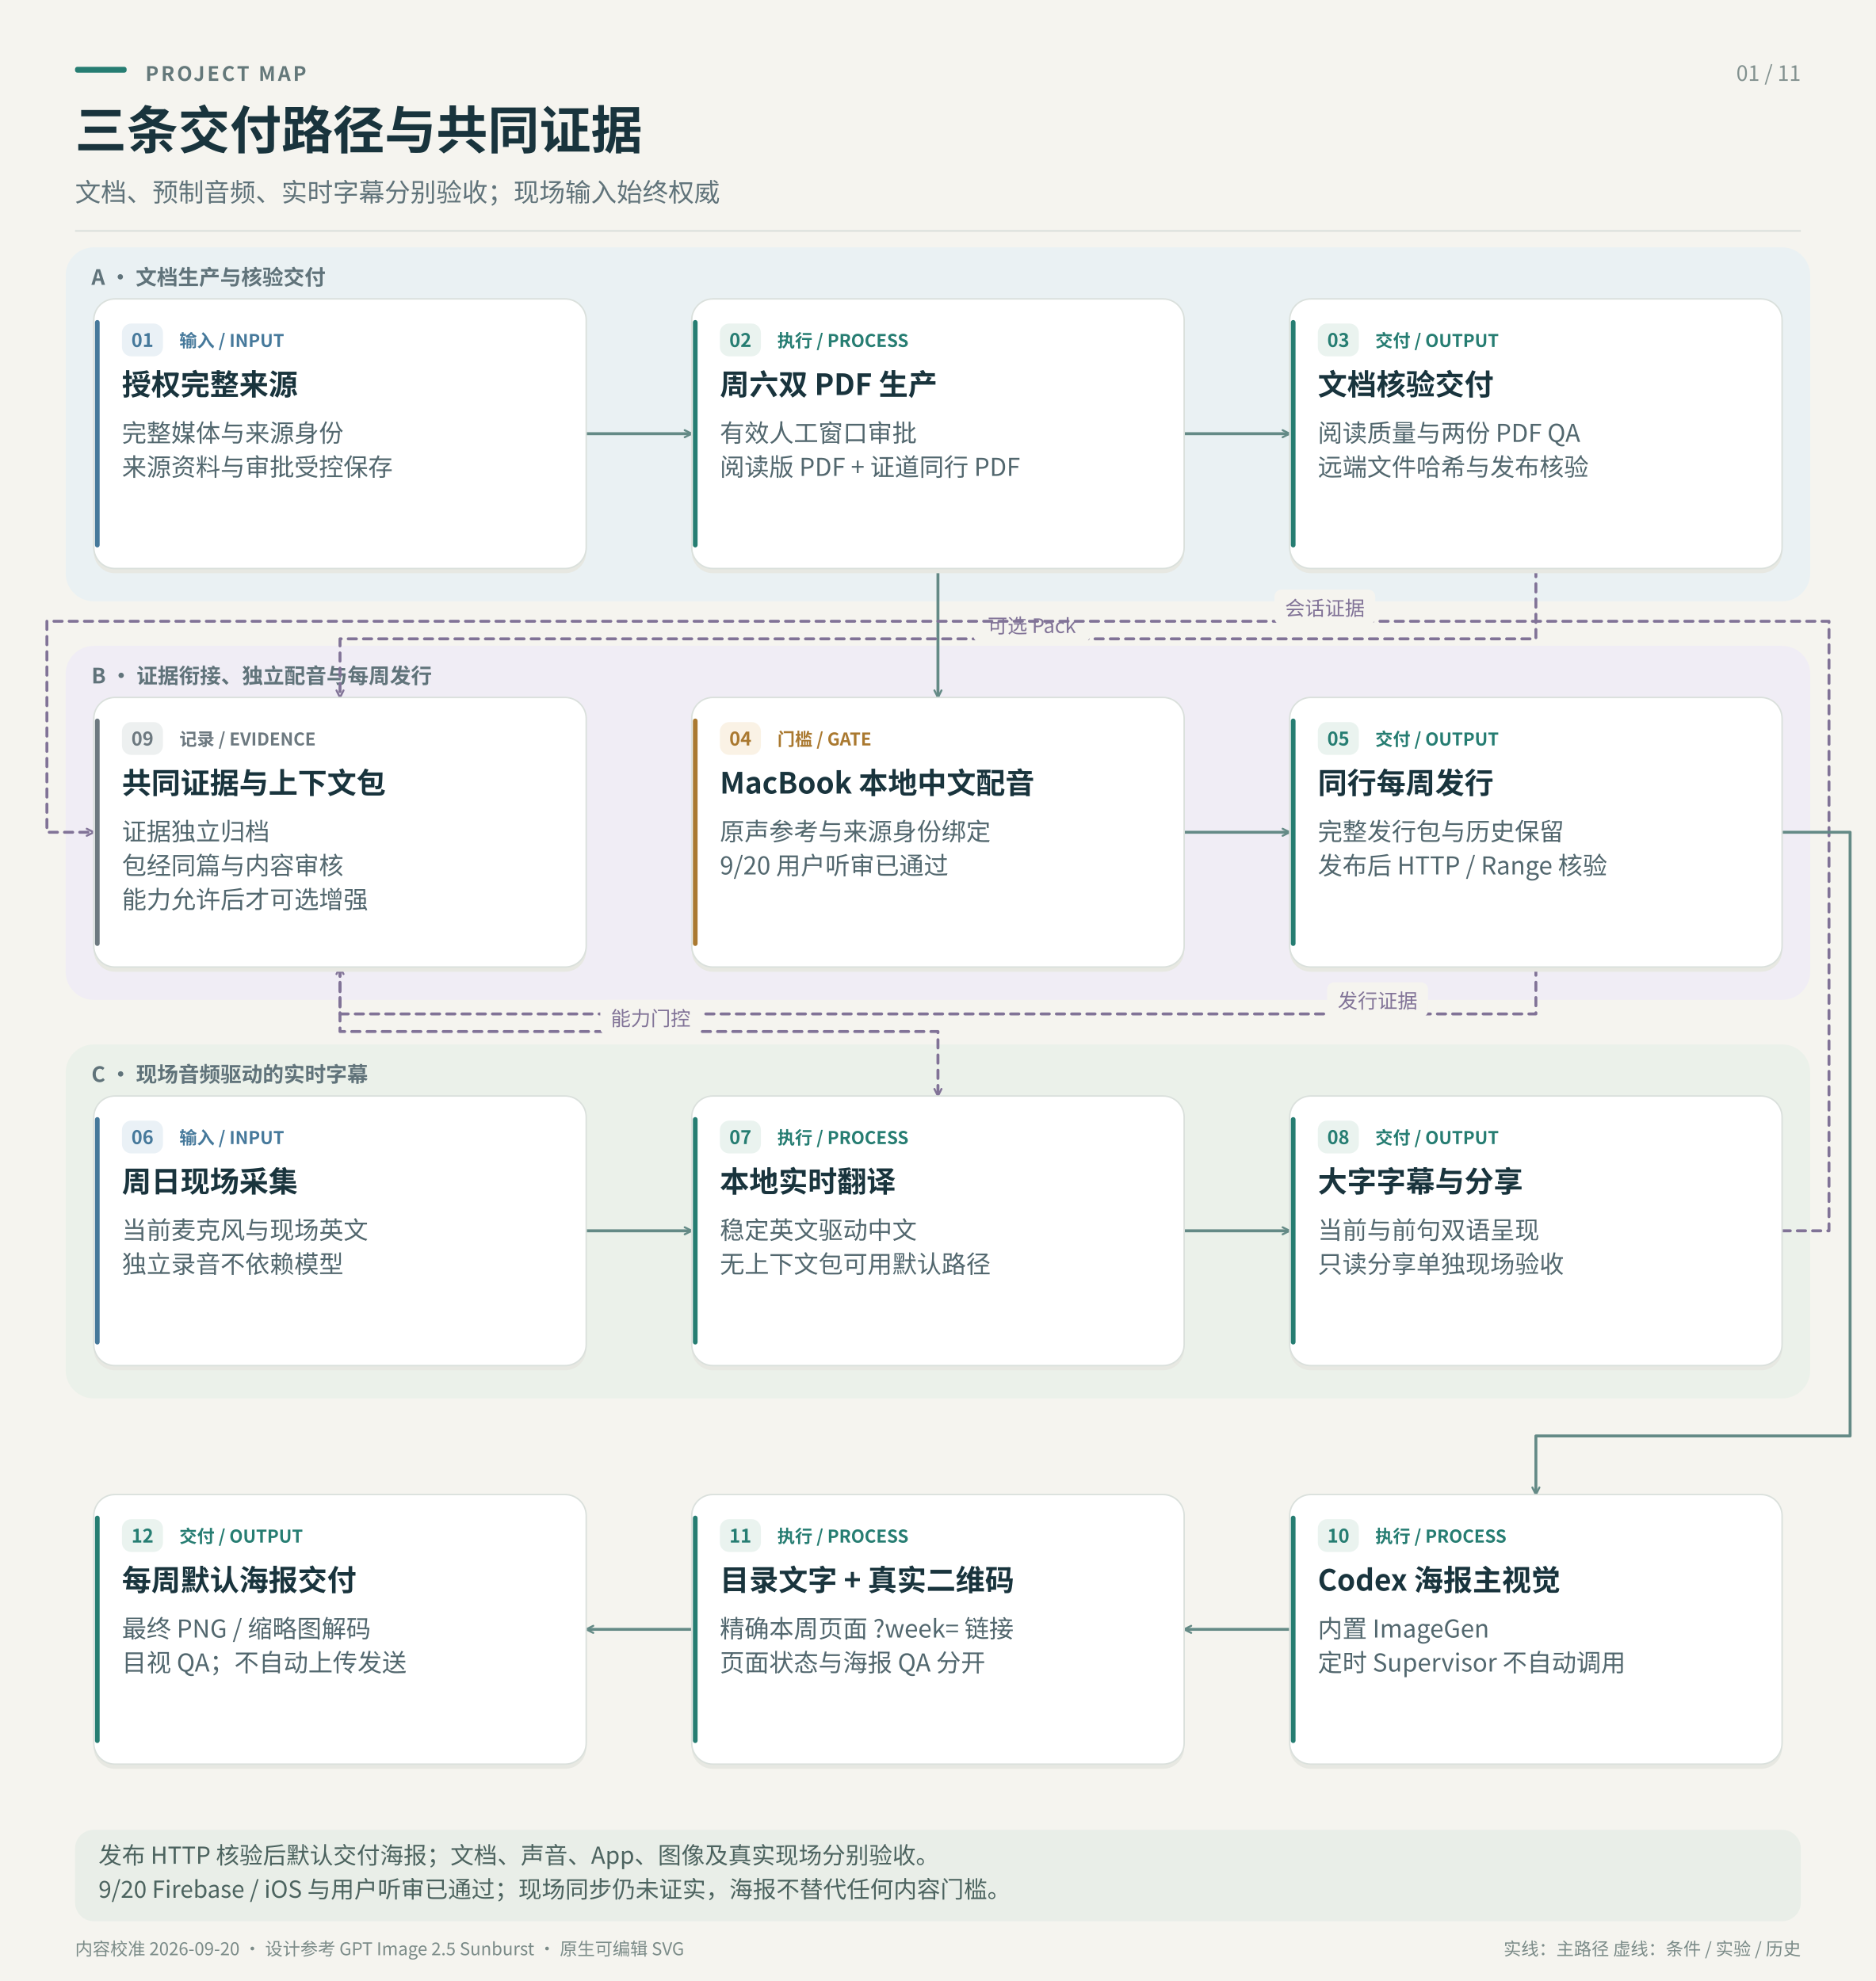
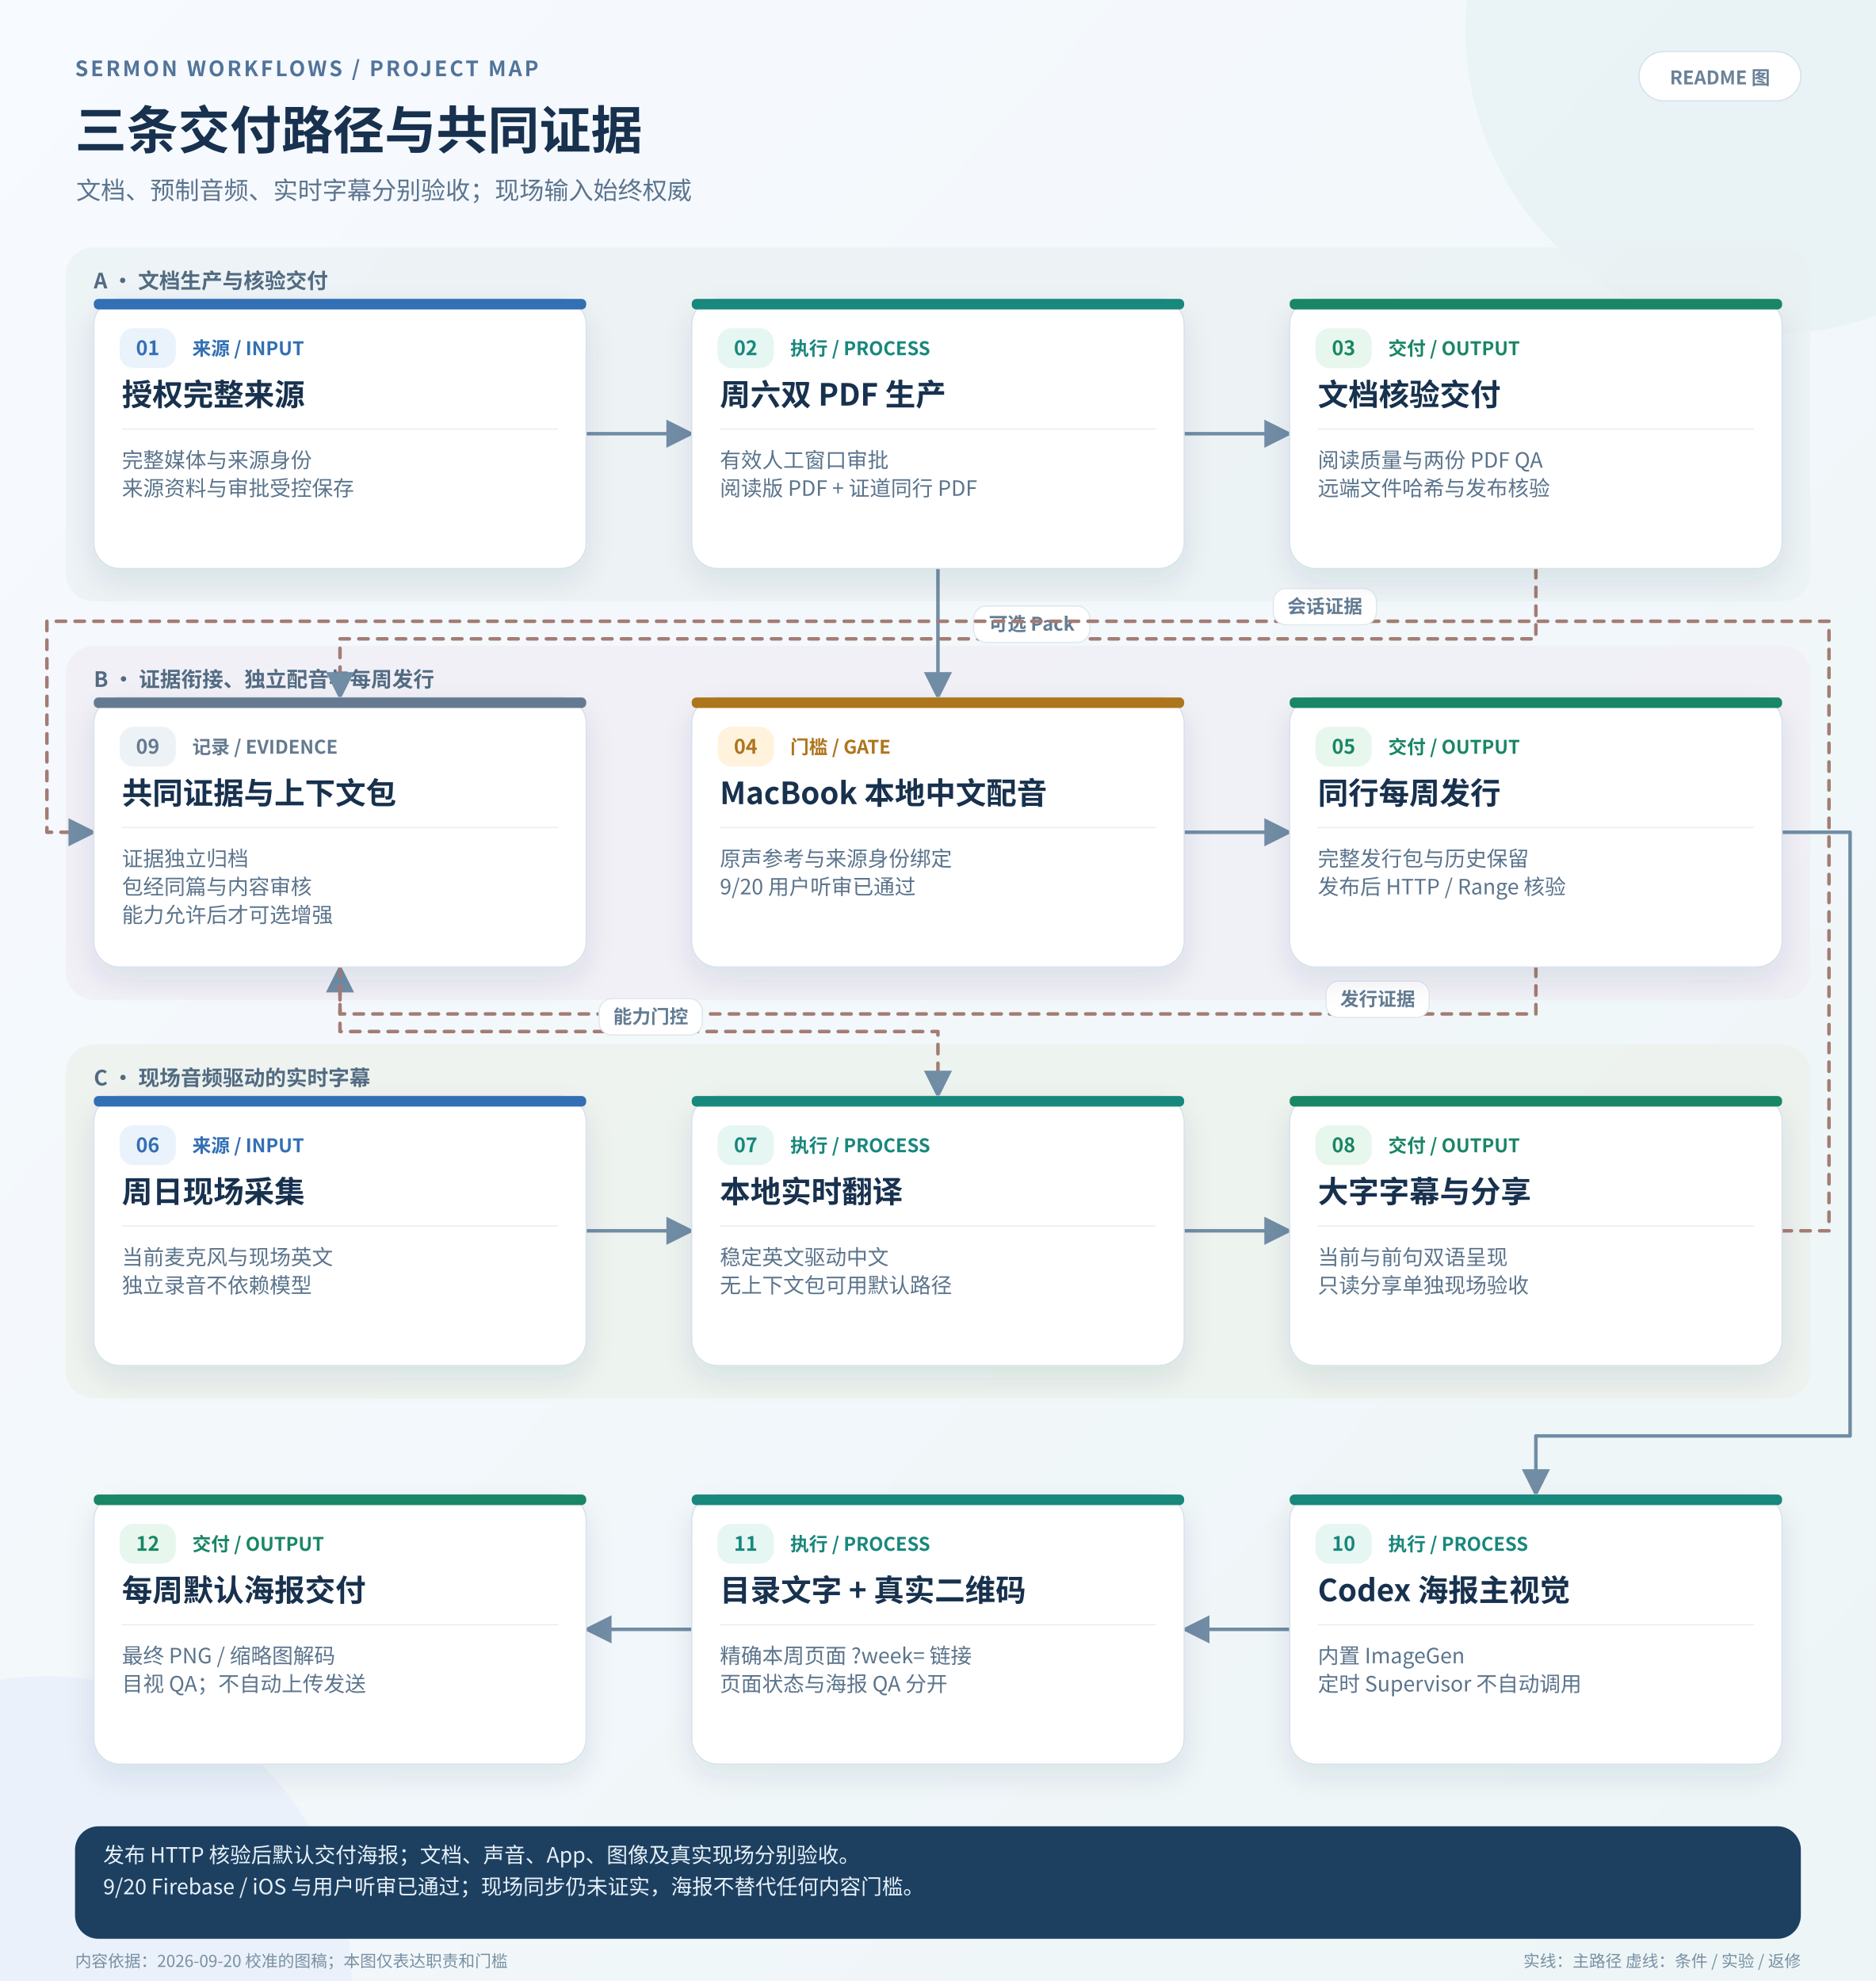
- <svg xmlns="http://www.w3.org/2000/svg" width="1600" height="1690" viewBox="0 0 1600 1690" role="img" aria-labelledby="title desc">
-   <style>text{font-family:"PingFang SC","Noto Sans CJK SC","Microsoft YaHei",Arial,sans-serif;} text{font-variant-ligatures:none}</style>
+ <svg xmlns="http://www.w3.org/2000/svg" width="1600" height="1690" viewBox="0 0 1600 1690" role="img" aria-labelledby="title description">
  <defs>
-     <marker id="arrow" markerWidth="8" markerHeight="8" refX="7" refY="4" orient="auto-start-reverse" markerUnits="userSpaceOnUse">
-       <path d="M1 1 L7 4 L1 7" fill="none" stroke="context-stroke" stroke-width="1.7" stroke-linecap="round" stroke-linejoin="round" />
+     <linearGradient id="canvas" x1="0" y1="0" x2="1" y2="1">
+       <stop offset="0" stop-color="#f7faff" />
+       <stop offset="1" stop-color="#edf5f6" />
+     </linearGradient>
+     <filter id="card-shadow" x="-15%" y="-25%" width="130%" height="155%">
+       <feDropShadow dx="0" dy="10" stdDeviation="12" flood-color="#173452" flood-opacity="0.10" />
+     </filter>
+     <marker id="arrow" viewBox="0 0 10 10" refX="9" refY="5" markerWidth="8" markerHeight="8" orient="auto">
+       <path d="M0 0 L10 5 L0 10 Z" fill="#718da5" />
    </marker>
  </defs>
-   <rect x="0" y="0" width="1600" height="1690" rx="0" fill="#F5F4EF" stroke="none" />
-   <rect x="64" y="57" width="44" height="5" rx="2" fill="#267D72" stroke="none" />
-   <text x="124" y="69" font-size="17" font-weight="600" fill="#64787A" text-anchor="start" letter-spacing="2">PROJECT MAP</text>
-   <text x="64" y="127" font-size="44" font-weight="650" fill="#19343D" text-anchor="start">三条交付路径与共同证据</text>
-   <text x="64" y="172" font-size="22" font-weight="400" fill="#60737A" text-anchor="start">文档、预制音频、实时字幕分别验收；现场输入始终权威</text>
-   <text x="1536" y="69" font-size="18" font-weight="500" fill="#82918F" text-anchor="end">01 / 11</text>
-   <path d="M64 197H1536" stroke="#D8DEDA" stroke-width="1.3" />
-   <rect x="56" y="211" width="1488" height="302" rx="24" fill="#EAF1F3" stroke="none" />
-   <text x="78" y="243" font-size="18" font-weight="600" fill="#60737A" text-anchor="start">A · 文档生产与核验交付</text>
-   <rect x="56" y="551" width="1488" height="302" rx="24" fill="#F0EDF5" stroke="none" />
-   <text x="78" y="583" font-size="18" font-weight="600" fill="#60737A" text-anchor="start">B · 证据衔接、独立配音与每周发行</text>
-   <rect x="56" y="891" width="1488" height="302" rx="24" fill="#EBF1EA" stroke="none" />
-   <text x="78" y="923" font-size="18" font-weight="600" fill="#60737A" text-anchor="start">C · 现场音频驱动的实时字幕</text>
-   <path data-edge="source:pdf" d="M500 370.0 L590 370.0" fill="none" stroke="#648A86" stroke-width="2.5" stroke-linecap="round" stroke-linejoin="round" stroke-dasharray="none" marker-end="url(#arrow)" />
-   <path data-edge="pdf:delivery" d="M1010 370.0 L1100 370.0" fill="none" stroke="#648A86" stroke-width="2.5" stroke-linecap="round" stroke-linejoin="round" stroke-dasharray="none" marker-end="url(#arrow)" />
-   <path data-edge="pdf:voice" d="M800.0 485 L800.0 595" fill="none" stroke="#648A86" stroke-width="2.5" stroke-linecap="round" stroke-linejoin="round" stroke-dasharray="none" marker-end="url(#arrow)" />
-   <path data-edge="voice:app" d="M1010 710.0 L1100 710.0" fill="none" stroke="#648A86" stroke-width="2.5" stroke-linecap="round" stroke-linejoin="round" stroke-dasharray="none" marker-end="url(#arrow)" />
-   <path data-edge="live:translate" d="M500 1050.0 L590 1050.0" fill="none" stroke="#648A86" stroke-width="2.5" stroke-linecap="round" stroke-linejoin="round" stroke-dasharray="none" marker-end="url(#arrow)" />
-   <path data-edge="translate:captions" d="M1010 1050.0 L1100 1050.0" fill="none" stroke="#648A86" stroke-width="2.5" stroke-linecap="round" stroke-linejoin="round" stroke-dasharray="none" marker-end="url(#arrow)" />
-   <path data-edge="delivery:evidence" d="M1310 485 L1310 545 L290 545 L290 595" fill="none" stroke="#817397" stroke-width="2.5" stroke-linecap="round" stroke-linejoin="round" stroke-dasharray="7 6" marker-end="url(#arrow)" />
-   <rect x="830.2" y="518" width="99.6" height="30" rx="6" fill="#F5F4EF" stroke="none" />
-   <text x="880" y="540" font-size="17" font-weight="500" fill="#817397" text-anchor="middle">可选 Pack</text>
-   <path data-edge="app:evidence" d="M1310 825 L1310 865 L290 865 L290 825" fill="none" stroke="#817397" stroke-width="2.5" stroke-linecap="round" stroke-linejoin="round" stroke-dasharray="7 6" marker-end="url(#arrow)" />
-   <rect x="1132.0" y="838" width="86.0" height="30" rx="6" fill="#F5F4EF" stroke="none" />
-   <text x="1175" y="860" font-size="17" font-weight="500" fill="#817397" text-anchor="middle">发行证据</text>
-   <path data-edge="captions:evidence" d="M1520 1050 L1560 1050 L1560 530 L40 530 L40 710 L80 710" fill="none" stroke="#817397" stroke-width="2.5" stroke-linecap="round" stroke-linejoin="round" stroke-dasharray="7 6" marker-end="url(#arrow)" />
-   <rect x="1087.0" y="503" width="86.0" height="30" rx="6" fill="#F5F4EF" stroke="none" />
-   <text x="1130" y="525" font-size="17" font-weight="500" fill="#817397" text-anchor="middle">会话证据</text>
-   <path data-edge="evidence:translate" d="M290 825 L290 880 L800 880 L800 935" fill="none" stroke="#817397" stroke-width="2.5" stroke-linecap="round" stroke-linejoin="round" stroke-dasharray="7 6" marker-end="url(#arrow)" />
-   <rect x="512.0" y="853" width="86.0" height="30" rx="6" fill="#F5F4EF" stroke="none" />
-   <text x="555" y="875" font-size="17" font-weight="500" fill="#817397" text-anchor="middle">能力门控</text>
-   <path data-edge="app:poster" d="M1520 710 L1578 710 L1578 1225 L1310 1225 L1310 1275" fill="none" stroke="#648A86" stroke-width="2.5" stroke-linecap="round" stroke-linejoin="round" stroke-dasharray="none" marker-end="url(#arrow)" />
-   <path data-edge="poster:qr" d="M1100 1390.0 L1010 1390.0" fill="none" stroke="#648A86" stroke-width="2.5" stroke-linecap="round" stroke-linejoin="round" stroke-dasharray="none" marker-end="url(#arrow)" />
-   <path data-edge="qr:posterqa" d="M590 1390.0 L500 1390.0" fill="none" stroke="#648A86" stroke-width="2.5" stroke-linecap="round" stroke-linejoin="round" stroke-dasharray="none" marker-end="url(#arrow)" />
+   <style>text{font-family:-apple-system,BlinkMacSystemFont,'PingFang SC','Noto Sans CJK SC','Microsoft YaHei',sans-serif;font-variant-ligatures:none}</style>
+   <rect x="0" y="0" width="1600" height="1690" rx="0" fill="url(#canvas)" stroke="none" />
+   <circle cx="1510" cy="25" r="260" fill="#dcebed" opacity="0.4" />
+   <circle cx="40" cy="1690" r="260" fill="#e2e9fa" opacity="0.45" />
+   <text x="64" y="65" font-size="18" font-weight="700" fill="#51749a" text-anchor="start" letter-spacing="2">SERMON WORKFLOWS  /  PROJECT MAP</text>
+   <text x="64" y="127" font-size="44" font-weight="750" fill="#17314e" text-anchor="start">三条交付路径与共同证据</text>
+   <text x="65" y="170" font-size="21" font-weight="400" fill="#5b748e" text-anchor="start">文档、预制音频、实时字幕分别验收；现场输入始终权威</text>
+   <rect x="1398" y="44" width="138" height="42" rx="21" fill="#ffffff" stroke="#d3e0eb" />
+   <text x="1467" y="72" font-size="16" font-weight="650" fill="#6a8198" text-anchor="middle">README 图</text>
+   <rect x="56" y="211" width="1488" height="302" rx="24" fill="#EAF1F3" stroke="none" opacity="0.72" />
+   <text x="80" y="246" font-size="18" font-weight="700" fill="#526b82" text-anchor="start">A · 文档生产与核验交付</text>
+   <rect x="56" y="551" width="1488" height="302" rx="24" fill="#F0EDF5" stroke="none" opacity="0.72" />
+   <text x="80" y="586" font-size="18" font-weight="700" fill="#526b82" text-anchor="start">B · 证据衔接、独立配音与每周发行</text>
+   <rect x="56" y="891" width="1488" height="302" rx="24" fill="#EBF1EA" stroke="none" opacity="0.72" />
+   <text x="80" y="926" font-size="18" font-weight="700" fill="#526b82" text-anchor="start">C · 现场音频驱动的实时字幕</text>
+   <path data-edge="source:pdf" d="M500 370.0 L590 370.0" fill="none" stroke="#718da5" stroke-width="3" stroke-linecap="round" stroke-linejoin="round" stroke-dasharray="none" marker-end="url(#arrow)" />
+   <path data-edge="pdf:delivery" d="M1010 370.0 L1100 370.0" fill="none" stroke="#718da5" stroke-width="3" stroke-linecap="round" stroke-linejoin="round" stroke-dasharray="none" marker-end="url(#arrow)" />
+   <path data-edge="pdf:voice" d="M800.0 485 L800.0 595" fill="none" stroke="#718da5" stroke-width="3" stroke-linecap="round" stroke-linejoin="round" stroke-dasharray="none" marker-end="url(#arrow)" />
+   <path data-edge="voice:app" d="M1010 710.0 L1100 710.0" fill="none" stroke="#718da5" stroke-width="3" stroke-linecap="round" stroke-linejoin="round" stroke-dasharray="none" marker-end="url(#arrow)" />
+   <path data-edge="live:translate" d="M500 1050.0 L590 1050.0" fill="none" stroke="#718da5" stroke-width="3" stroke-linecap="round" stroke-linejoin="round" stroke-dasharray="none" marker-end="url(#arrow)" />
+   <path data-edge="translate:captions" d="M1010 1050.0 L1100 1050.0" fill="none" stroke="#718da5" stroke-width="3" stroke-linecap="round" stroke-linejoin="round" stroke-dasharray="none" marker-end="url(#arrow)" />
+   <path data-edge="delivery:evidence" d="M1310 485 L1310 545 L290 545 L290 595" fill="none" stroke="#a47c74" stroke-width="3" stroke-linecap="round" stroke-linejoin="round" stroke-dasharray="8 8" marker-end="url(#arrow)" />
+   <rect x="830.4" y="517" width="99.2" height="31" rx="11" fill="#ffffff" stroke="#dfe7ed" />
+   <text x="880" y="538" font-size="16" font-weight="650" fill="#627c93" text-anchor="middle">可选 Pack</text>
+   <path data-edge="app:evidence" d="M1310 825 L1310 865 L290 865 L290 825" fill="none" stroke="#a47c74" stroke-width="3" stroke-linecap="round" stroke-linejoin="round" stroke-dasharray="8 8" marker-end="url(#arrow)" />
+   <rect x="1131.0" y="837" width="88" height="31" rx="11" fill="#ffffff" stroke="#dfe7ed" />
+   <text x="1175" y="858" font-size="16" font-weight="650" fill="#627c93" text-anchor="middle">发行证据</text>
+   <path data-edge="captions:evidence" d="M1520 1050 L1560 1050 L1560 530 L40 530 L40 710 L80 710" fill="none" stroke="#a47c74" stroke-width="3" stroke-linecap="round" stroke-linejoin="round" stroke-dasharray="8 8" marker-end="url(#arrow)" />
+   <rect x="1086.0" y="502" width="88" height="31" rx="11" fill="#ffffff" stroke="#dfe7ed" />
+   <text x="1130" y="523" font-size="16" font-weight="650" fill="#627c93" text-anchor="middle">会话证据</text>
+   <path data-edge="evidence:translate" d="M290 825 L290 880 L800 880 L800 935" fill="none" stroke="#a47c74" stroke-width="3" stroke-linecap="round" stroke-linejoin="round" stroke-dasharray="8 8" marker-end="url(#arrow)" />
+   <rect x="511.0" y="852" width="88" height="31" rx="11" fill="#ffffff" stroke="#dfe7ed" />
+   <text x="555" y="873" font-size="16" font-weight="650" fill="#627c93" text-anchor="middle">能力门控</text>
+   <path data-edge="app:poster" d="M1520 710 L1578 710 L1578 1225 L1310 1225 L1310 1275" fill="none" stroke="#718da5" stroke-width="3" stroke-linecap="round" stroke-linejoin="round" stroke-dasharray="none" marker-end="url(#arrow)" />
+   <path data-edge="poster:qr" d="M1100 1390.0 L1010 1390.0" fill="none" stroke="#718da5" stroke-width="3" stroke-linecap="round" stroke-linejoin="round" stroke-dasharray="none" marker-end="url(#arrow)" />
+   <path data-edge="qr:posterqa" d="M590 1390.0 L500 1390.0" fill="none" stroke="#718da5" stroke-width="3" stroke-linecap="round" stroke-linejoin="round" stroke-dasharray="none" marker-end="url(#arrow)" />
  <g id="node-source" data-node="source">
-     <rect x="80" y="259" width="420" height="230" rx="18" fill="#E7E8E2" stroke="none" />
-     <rect x="80" y="255" width="420" height="230" rx="18" fill="#FFFFFF" stroke="#DAE0DC" stroke-width="1.25" stroke-dasharray="none" />
-     <rect x="81" y="273" width="4" height="194" rx="2" fill="#46799B" stroke="none" />
-     <rect x="104" y="276" width="35" height="28" rx="8" fill="#EAF1F6" stroke="none" />
-     <text x="121.5" y="296" font-size="16" font-weight="700" fill="#46799B" text-anchor="middle" data-box="104,276,35,28">01</text>
-     <text x="153" y="296" font-size="15" font-weight="600" fill="#46799B" text-anchor="start" data-box="148,273,332,35">输入 / INPUT</text>
-     <text x="104" y="337" font-size="25" font-weight="650" fill="#19343D" text-anchor="start" data-box="100,310,380,162">授权完整来源</text>
-     <text x="104" y="377" font-size="21" font-weight="400" fill="#52676E" text-anchor="start" data-box="100,310,380,162">完整媒体与来源身份</text>
-     <text x="104" y="406" font-size="21" font-weight="400" fill="#52676E" text-anchor="start" data-box="100,310,380,162">来源资料与审批受控保存</text>
+     <rect x="80" y="255" width="420" height="230" rx="22" fill="#ffffff" stroke="#d4e0ea" filter="url(#card-shadow)" />
+     <rect x="80" y="255" width="420" height="9" rx="4" fill="#326fb4" stroke="none" />
+     <rect x="102" y="280" width="48" height="34" rx="12" fill="#eaf2fc" stroke="none" />
+     <text x="126" y="303" font-size="17" font-weight="750" fill="#326fb4" text-anchor="middle">01</text>
+     <text x="164" y="303" font-size="16" font-weight="700" fill="#326fb4" text-anchor="start">来源 / INPUT</text>
+     <text x="104" y="346" font-size="26" font-weight="700" fill="#17314e" text-anchor="start">授权完整来源</text>
+     <path d="M104 366H476" stroke="#e6edf3" />
+     <text x="104" y="399" font-size="18" font-weight="400" fill="#5b748c" text-anchor="start">完整媒体与来源身份</text>
+     <text x="104" y="423" font-size="18" font-weight="400" fill="#5b748c" text-anchor="start">来源资料与审批受控保存</text>
  </g>
  <g id="node-pdf" data-node="pdf">
-     <rect x="590" y="259" width="420" height="230" rx="18" fill="#E7E8E2" stroke="none" />
-     <rect x="590" y="255" width="420" height="230" rx="18" fill="#FFFFFF" stroke="#DAE0DC" stroke-width="1.25" stroke-dasharray="none" />
-     <rect x="591" y="273" width="4" height="194" rx="2" fill="#267D72" stroke="none" />
-     <rect x="614" y="276" width="35" height="28" rx="8" fill="#EAF3EF" stroke="none" />
-     <text x="631.5" y="296" font-size="16" font-weight="700" fill="#267D72" text-anchor="middle" data-box="614,276,35,28">02</text>
-     <text x="663" y="296" font-size="15" font-weight="600" fill="#267D72" text-anchor="start" data-box="658,273,332,35">执行 / PROCESS</text>
-     <text x="614" y="337" font-size="25" font-weight="650" fill="#19343D" text-anchor="start" data-box="610,310,380,162">周六双 PDF 生产</text>
-     <text x="614" y="377" font-size="21" font-weight="400" fill="#52676E" text-anchor="start" data-box="610,310,380,162">有效人工窗口审批</text>
-     <text x="614" y="406" font-size="21" font-weight="400" fill="#52676E" text-anchor="start" data-box="610,310,380,162">阅读版 PDF + 证道同行 PDF</text>
+     <rect x="590" y="255" width="420" height="230" rx="22" fill="#ffffff" stroke="#d4e0ea" filter="url(#card-shadow)" />
+     <rect x="590" y="255" width="420" height="9" rx="4" fill="#18877c" stroke="none" />
+     <rect x="612" y="280" width="48" height="34" rx="12" fill="#e6f6f2" stroke="none" />
+     <text x="636" y="303" font-size="17" font-weight="750" fill="#18877c" text-anchor="middle">02</text>
+     <text x="674" y="303" font-size="16" font-weight="700" fill="#18877c" text-anchor="start">执行 / PROCESS</text>
+     <text x="614" y="346" font-size="26" font-weight="700" fill="#17314e" text-anchor="start">周六双 PDF 生产</text>
+     <path d="M614 366H986" stroke="#e6edf3" />
+     <text x="614" y="399" font-size="18" font-weight="400" fill="#5b748c" text-anchor="start">有效人工窗口审批</text>
+     <text x="614" y="423" font-size="18" font-weight="400" fill="#5b748c" text-anchor="start">阅读版 PDF + 证道同行 PDF</text>
  </g>
  <g id="node-delivery" data-node="delivery">
-     <rect x="1100" y="259" width="420" height="230" rx="18" fill="#E7E8E2" stroke="none" />
-     <rect x="1100" y="255" width="420" height="230" rx="18" fill="#FFFFFF" stroke="#DAE0DC" stroke-width="1.25" stroke-dasharray="none" />
-     <rect x="1101" y="273" width="4" height="194" rx="2" fill="#267D72" stroke="none" />
-     <rect x="1124" y="276" width="35" height="28" rx="8" fill="#EAF3EF" stroke="none" />
-     <text x="1141.5" y="296" font-size="16" font-weight="700" fill="#267D72" text-anchor="middle" data-box="1124,276,35,28">03</text>
-     <text x="1173" y="296" font-size="15" font-weight="600" fill="#267D72" text-anchor="start" data-box="1168,273,332,35">交付 / OUTPUT</text>
-     <text x="1124" y="337" font-size="25" font-weight="650" fill="#19343D" text-anchor="start" data-box="1120,310,380,162">文档核验交付</text>
-     <text x="1124" y="377" font-size="21" font-weight="400" fill="#52676E" text-anchor="start" data-box="1120,310,380,162">阅读质量与两份 PDF QA</text>
-     <text x="1124" y="406" font-size="21" font-weight="400" fill="#52676E" text-anchor="start" data-box="1120,310,380,162">远端文件哈希与发布核验</text>
+     <rect x="1100" y="255" width="420" height="230" rx="22" fill="#ffffff" stroke="#d4e0ea" filter="url(#card-shadow)" />
+     <rect x="1100" y="255" width="420" height="9" rx="4" fill="#198665" stroke="none" />
+     <rect x="1122" y="280" width="48" height="34" rx="12" fill="#e7f7ee" stroke="none" />
+     <text x="1146" y="303" font-size="17" font-weight="750" fill="#198665" text-anchor="middle">03</text>
+     <text x="1184" y="303" font-size="16" font-weight="700" fill="#198665" text-anchor="start">交付 / OUTPUT</text>
+     <text x="1124" y="346" font-size="26" font-weight="700" fill="#17314e" text-anchor="start">文档核验交付</text>
+     <path d="M1124 366H1496" stroke="#e6edf3" />
+     <text x="1124" y="399" font-size="18" font-weight="400" fill="#5b748c" text-anchor="start">阅读质量与两份 PDF QA</text>
+     <text x="1124" y="423" font-size="18" font-weight="400" fill="#5b748c" text-anchor="start">远端文件哈希与发布核验</text>
  </g>
  <g id="node-voice" data-node="voice">
-     <rect x="590" y="599" width="420" height="230" rx="18" fill="#E7E8E2" stroke="none" />
-     <rect x="590" y="595" width="420" height="230" rx="18" fill="#FFFFFF" stroke="#DAE0DC" stroke-width="1.25" stroke-dasharray="none" />
-     <rect x="591" y="613" width="4" height="194" rx="2" fill="#AA7930" stroke="none" />
-     <rect x="614" y="616" width="35" height="28" rx="8" fill="#FAF2E5" stroke="none" />
-     <text x="631.5" y="636" font-size="16" font-weight="700" fill="#AA7930" text-anchor="middle" data-box="614,616,35,28">04</text>
-     <text x="663" y="636" font-size="15" font-weight="600" fill="#AA7930" text-anchor="start" data-box="658,613,332,35">门槛 / GATE</text>
-     <text x="614" y="677" font-size="25" font-weight="650" fill="#19343D" text-anchor="start" data-box="610,650,380,162">MacBook 本地中文配音</text>
-     <text x="614" y="717" font-size="21" font-weight="400" fill="#52676E" text-anchor="start" data-box="610,650,380,162">原声参考与来源身份绑定</text>
-     <text x="614" y="746" font-size="21" font-weight="400" fill="#52676E" text-anchor="start" data-box="610,650,380,162">9/20 用户听审已通过</text>
+     <rect x="590" y="595" width="420" height="230" rx="22" fill="#ffffff" stroke="#d4e0ea" filter="url(#card-shadow)" />
+     <rect x="590" y="595" width="420" height="9" rx="4" fill="#ad751c" stroke="none" />
+     <rect x="612" y="620" width="48" height="34" rx="12" fill="#fff3de" stroke="none" />
+     <text x="636" y="643" font-size="17" font-weight="750" fill="#ad751c" text-anchor="middle">04</text>
+     <text x="674" y="643" font-size="16" font-weight="700" fill="#ad751c" text-anchor="start">门槛 / GATE</text>
+     <text x="614" y="686" font-size="26" font-weight="700" fill="#17314e" text-anchor="start">MacBook 本地中文配音</text>
+     <path d="M614 706H986" stroke="#e6edf3" />
+     <text x="614" y="739" font-size="18" font-weight="400" fill="#5b748c" text-anchor="start">原声参考与来源身份绑定</text>
+     <text x="614" y="763" font-size="18" font-weight="400" fill="#5b748c" text-anchor="start">9/20 用户听审已通过</text>
  </g>
  <g id="node-app" data-node="app">
-     <rect x="1100" y="599" width="420" height="230" rx="18" fill="#E7E8E2" stroke="none" />
-     <rect x="1100" y="595" width="420" height="230" rx="18" fill="#FFFFFF" stroke="#DAE0DC" stroke-width="1.25" stroke-dasharray="none" />
-     <rect x="1101" y="613" width="4" height="194" rx="2" fill="#267D72" stroke="none" />
-     <rect x="1124" y="616" width="35" height="28" rx="8" fill="#EAF3EF" stroke="none" />
-     <text x="1141.5" y="636" font-size="16" font-weight="700" fill="#267D72" text-anchor="middle" data-box="1124,616,35,28">05</text>
-     <text x="1173" y="636" font-size="15" font-weight="600" fill="#267D72" text-anchor="start" data-box="1168,613,332,35">交付 / OUTPUT</text>
-     <text x="1124" y="677" font-size="25" font-weight="650" fill="#19343D" text-anchor="start" data-box="1120,650,380,162">同行每周发行</text>
-     <text x="1124" y="717" font-size="21" font-weight="400" fill="#52676E" text-anchor="start" data-box="1120,650,380,162">完整发行包与历史保留</text>
-     <text x="1124" y="746" font-size="21" font-weight="400" fill="#52676E" text-anchor="start" data-box="1120,650,380,162">发布后 HTTP / Range 核验</text>
+     <rect x="1100" y="595" width="420" height="230" rx="22" fill="#ffffff" stroke="#d4e0ea" filter="url(#card-shadow)" />
+     <rect x="1100" y="595" width="420" height="9" rx="4" fill="#198665" stroke="none" />
+     <rect x="1122" y="620" width="48" height="34" rx="12" fill="#e7f7ee" stroke="none" />
+     <text x="1146" y="643" font-size="17" font-weight="750" fill="#198665" text-anchor="middle">05</text>
+     <text x="1184" y="643" font-size="16" font-weight="700" fill="#198665" text-anchor="start">交付 / OUTPUT</text>
+     <text x="1124" y="686" font-size="26" font-weight="700" fill="#17314e" text-anchor="start">同行每周发行</text>
+     <path d="M1124 706H1496" stroke="#e6edf3" />
+     <text x="1124" y="739" font-size="18" font-weight="400" fill="#5b748c" text-anchor="start">完整发行包与历史保留</text>
+     <text x="1124" y="763" font-size="18" font-weight="400" fill="#5b748c" text-anchor="start">发布后 HTTP / Range 核验</text>
  </g>
  <g id="node-live" data-node="live">
-     <rect x="80" y="939" width="420" height="230" rx="18" fill="#E7E8E2" stroke="none" />
-     <rect x="80" y="935" width="420" height="230" rx="18" fill="#FFFFFF" stroke="#DAE0DC" stroke-width="1.25" stroke-dasharray="none" />
-     <rect x="81" y="953" width="4" height="194" rx="2" fill="#46799B" stroke="none" />
-     <rect x="104" y="956" width="35" height="28" rx="8" fill="#EAF1F6" stroke="none" />
-     <text x="121.5" y="976" font-size="16" font-weight="700" fill="#46799B" text-anchor="middle" data-box="104,956,35,28">06</text>
-     <text x="153" y="976" font-size="15" font-weight="600" fill="#46799B" text-anchor="start" data-box="148,953,332,35">输入 / INPUT</text>
-     <text x="104" y="1017" font-size="25" font-weight="650" fill="#19343D" text-anchor="start" data-box="100,990,380,162">周日现场采集</text>
-     <text x="104" y="1057" font-size="21" font-weight="400" fill="#52676E" text-anchor="start" data-box="100,990,380,162">当前麦克风与现场英文</text>
-     <text x="104" y="1086" font-size="21" font-weight="400" fill="#52676E" text-anchor="start" data-box="100,990,380,162">独立录音不依赖模型</text>
+     <rect x="80" y="935" width="420" height="230" rx="22" fill="#ffffff" stroke="#d4e0ea" filter="url(#card-shadow)" />
+     <rect x="80" y="935" width="420" height="9" rx="4" fill="#326fb4" stroke="none" />
+     <rect x="102" y="960" width="48" height="34" rx="12" fill="#eaf2fc" stroke="none" />
+     <text x="126" y="983" font-size="17" font-weight="750" fill="#326fb4" text-anchor="middle">06</text>
+     <text x="164" y="983" font-size="16" font-weight="700" fill="#326fb4" text-anchor="start">来源 / INPUT</text>
+     <text x="104" y="1026" font-size="26" font-weight="700" fill="#17314e" text-anchor="start">周日现场采集</text>
+     <path d="M104 1046H476" stroke="#e6edf3" />
+     <text x="104" y="1079" font-size="18" font-weight="400" fill="#5b748c" text-anchor="start">当前麦克风与现场英文</text>
+     <text x="104" y="1103" font-size="18" font-weight="400" fill="#5b748c" text-anchor="start">独立录音不依赖模型</text>
  </g>
  <g id="node-translate" data-node="translate">
-     <rect x="590" y="939" width="420" height="230" rx="18" fill="#E7E8E2" stroke="none" />
-     <rect x="590" y="935" width="420" height="230" rx="18" fill="#FFFFFF" stroke="#DAE0DC" stroke-width="1.25" stroke-dasharray="none" />
-     <rect x="591" y="953" width="4" height="194" rx="2" fill="#267D72" stroke="none" />
-     <rect x="614" y="956" width="35" height="28" rx="8" fill="#EAF3EF" stroke="none" />
-     <text x="631.5" y="976" font-size="16" font-weight="700" fill="#267D72" text-anchor="middle" data-box="614,956,35,28">07</text>
-     <text x="663" y="976" font-size="15" font-weight="600" fill="#267D72" text-anchor="start" data-box="658,953,332,35">执行 / PROCESS</text>
-     <text x="614" y="1017" font-size="25" font-weight="650" fill="#19343D" text-anchor="start" data-box="610,990,380,162">本地实时翻译</text>
-     <text x="614" y="1057" font-size="21" font-weight="400" fill="#52676E" text-anchor="start" data-box="610,990,380,162">稳定英文驱动中文</text>
-     <text x="614" y="1086" font-size="21" font-weight="400" fill="#52676E" text-anchor="start" data-box="610,990,380,162">无上下文包可用默认路径</text>
+     <rect x="590" y="935" width="420" height="230" rx="22" fill="#ffffff" stroke="#d4e0ea" filter="url(#card-shadow)" />
+     <rect x="590" y="935" width="420" height="9" rx="4" fill="#18877c" stroke="none" />
+     <rect x="612" y="960" width="48" height="34" rx="12" fill="#e6f6f2" stroke="none" />
+     <text x="636" y="983" font-size="17" font-weight="750" fill="#18877c" text-anchor="middle">07</text>
+     <text x="674" y="983" font-size="16" font-weight="700" fill="#18877c" text-anchor="start">执行 / PROCESS</text>
+     <text x="614" y="1026" font-size="26" font-weight="700" fill="#17314e" text-anchor="start">本地实时翻译</text>
+     <path d="M614 1046H986" stroke="#e6edf3" />
+     <text x="614" y="1079" font-size="18" font-weight="400" fill="#5b748c" text-anchor="start">稳定英文驱动中文</text>
+     <text x="614" y="1103" font-size="18" font-weight="400" fill="#5b748c" text-anchor="start">无上下文包可用默认路径</text>
  </g>
  <g id="node-captions" data-node="captions">
-     <rect x="1100" y="939" width="420" height="230" rx="18" fill="#E7E8E2" stroke="none" />
-     <rect x="1100" y="935" width="420" height="230" rx="18" fill="#FFFFFF" stroke="#DAE0DC" stroke-width="1.25" stroke-dasharray="none" />
-     <rect x="1101" y="953" width="4" height="194" rx="2" fill="#267D72" stroke="none" />
-     <rect x="1124" y="956" width="35" height="28" rx="8" fill="#EAF3EF" stroke="none" />
-     <text x="1141.5" y="976" font-size="16" font-weight="700" fill="#267D72" text-anchor="middle" data-box="1124,956,35,28">08</text>
-     <text x="1173" y="976" font-size="15" font-weight="600" fill="#267D72" text-anchor="start" data-box="1168,953,332,35">交付 / OUTPUT</text>
-     <text x="1124" y="1017" font-size="25" font-weight="650" fill="#19343D" text-anchor="start" data-box="1120,990,380,162">大字字幕与分享</text>
-     <text x="1124" y="1057" font-size="21" font-weight="400" fill="#52676E" text-anchor="start" data-box="1120,990,380,162">当前与前句双语呈现</text>
-     <text x="1124" y="1086" font-size="21" font-weight="400" fill="#52676E" text-anchor="start" data-box="1120,990,380,162">只读分享单独现场验收</text>
+     <rect x="1100" y="935" width="420" height="230" rx="22" fill="#ffffff" stroke="#d4e0ea" filter="url(#card-shadow)" />
+     <rect x="1100" y="935" width="420" height="9" rx="4" fill="#198665" stroke="none" />
+     <rect x="1122" y="960" width="48" height="34" rx="12" fill="#e7f7ee" stroke="none" />
+     <text x="1146" y="983" font-size="17" font-weight="750" fill="#198665" text-anchor="middle">08</text>
+     <text x="1184" y="983" font-size="16" font-weight="700" fill="#198665" text-anchor="start">交付 / OUTPUT</text>
+     <text x="1124" y="1026" font-size="26" font-weight="700" fill="#17314e" text-anchor="start">大字字幕与分享</text>
+     <path d="M1124 1046H1496" stroke="#e6edf3" />
+     <text x="1124" y="1079" font-size="18" font-weight="400" fill="#5b748c" text-anchor="start">当前与前句双语呈现</text>
+     <text x="1124" y="1103" font-size="18" font-weight="400" fill="#5b748c" text-anchor="start">只读分享单独现场验收</text>
  </g>
  <g id="node-evidence" data-node="evidence">
-     <rect x="80" y="599" width="420" height="230" rx="18" fill="#E7E8E2" stroke="none" />
-     <rect x="80" y="595" width="420" height="230" rx="18" fill="#FFFFFF" stroke="#DAE0DC" stroke-width="1.25" stroke-dasharray="none" />
-     <rect x="81" y="613" width="4" height="194" rx="2" fill="#6D7980" stroke="none" />
-     <rect x="104" y="616" width="35" height="28" rx="8" fill="#EDF0F0" stroke="none" />
-     <text x="121.5" y="636" font-size="16" font-weight="700" fill="#6D7980" text-anchor="middle" data-box="104,616,35,28">09</text>
-     <text x="153" y="636" font-size="15" font-weight="600" fill="#6D7980" text-anchor="start" data-box="148,613,332,35">记录 / EVIDENCE</text>
-     <text x="104" y="677" font-size="25" font-weight="650" fill="#19343D" text-anchor="start" data-box="100,650,380,162">共同证据与上下文包</text>
-     <text x="104" y="717" font-size="21" font-weight="400" fill="#52676E" text-anchor="start" data-box="100,650,380,162">证据独立归档</text>
-     <text x="104" y="746" font-size="21" font-weight="400" fill="#52676E" text-anchor="start" data-box="100,650,380,162">包经同篇与内容审核</text>
-     <text x="104" y="775" font-size="21" font-weight="400" fill="#52676E" text-anchor="start" data-box="100,650,380,162">能力允许后才可选增强</text>
+     <rect x="80" y="595" width="420" height="230" rx="22" fill="#ffffff" stroke="#d4e0ea" filter="url(#card-shadow)" />
+     <rect x="80" y="595" width="420" height="9" rx="4" fill="#657a90" stroke="none" />
+     <rect x="102" y="620" width="48" height="34" rx="12" fill="#edf2f7" stroke="none" />
+     <text x="126" y="643" font-size="17" font-weight="750" fill="#657a90" text-anchor="middle">09</text>
+     <text x="164" y="643" font-size="16" font-weight="700" fill="#657a90" text-anchor="start">记录 / EVIDENCE</text>
+     <text x="104" y="686" font-size="26" font-weight="700" fill="#17314e" text-anchor="start">共同证据与上下文包</text>
+     <path d="M104 706H476" stroke="#e6edf3" />
+     <text x="104" y="739" font-size="18" font-weight="400" fill="#5b748c" text-anchor="start">证据独立归档</text>
+     <text x="104" y="763" font-size="18" font-weight="400" fill="#5b748c" text-anchor="start">包经同篇与内容审核</text>
+     <text x="104" y="787" font-size="18" font-weight="400" fill="#5b748c" text-anchor="start">能力允许后才可选增强</text>
  </g>
  <g id="node-poster" data-node="poster">
-     <rect x="1100" y="1279" width="420" height="230" rx="18" fill="#E7E8E2" stroke="none" />
-     <rect x="1100" y="1275" width="420" height="230" rx="18" fill="#FFFFFF" stroke="#DAE0DC" stroke-width="1.25" stroke-dasharray="none" />
-     <rect x="1101" y="1293" width="4" height="194" rx="2" fill="#267D72" stroke="none" />
-     <rect x="1124" y="1296" width="35" height="28" rx="8" fill="#EAF3EF" stroke="none" />
-     <text x="1141.5" y="1316" font-size="16" font-weight="700" fill="#267D72" text-anchor="middle" data-box="1124,1296,35,28">10</text>
-     <text x="1173" y="1316" font-size="15" font-weight="600" fill="#267D72" text-anchor="start" data-box="1168,1293,332,35">执行 / PROCESS</text>
-     <text x="1124" y="1357" font-size="25" font-weight="650" fill="#19343D" text-anchor="start" data-box="1120,1330,380,162">Codex 海报主视觉</text>
-     <text x="1124" y="1397" font-size="21" font-weight="400" fill="#52676E" text-anchor="start" data-box="1120,1330,380,162">内置 ImageGen</text>
-     <text x="1124" y="1426" font-size="21" font-weight="400" fill="#52676E" text-anchor="start" data-box="1120,1330,380,162">定时 Supervisor 不自动调用</text>
+     <rect x="1100" y="1275" width="420" height="230" rx="22" fill="#ffffff" stroke="#d4e0ea" filter="url(#card-shadow)" />
+     <rect x="1100" y="1275" width="420" height="9" rx="4" fill="#18877c" stroke="none" />
+     <rect x="1122" y="1300" width="48" height="34" rx="12" fill="#e6f6f2" stroke="none" />
+     <text x="1146" y="1323" font-size="17" font-weight="750" fill="#18877c" text-anchor="middle">10</text>
+     <text x="1184" y="1323" font-size="16" font-weight="700" fill="#18877c" text-anchor="start">执行 / PROCESS</text>
+     <text x="1124" y="1366" font-size="26" font-weight="700" fill="#17314e" text-anchor="start">Codex 海报主视觉</text>
+     <path d="M1124 1386H1496" stroke="#e6edf3" />
+     <text x="1124" y="1419" font-size="18" font-weight="400" fill="#5b748c" text-anchor="start">内置 ImageGen</text>
+     <text x="1124" y="1443" font-size="18" font-weight="400" fill="#5b748c" text-anchor="start">定时 Supervisor 不自动调用</text>
  </g>
  <g id="node-qr" data-node="qr">
-     <rect x="590" y="1279" width="420" height="230" rx="18" fill="#E7E8E2" stroke="none" />
-     <rect x="590" y="1275" width="420" height="230" rx="18" fill="#FFFFFF" stroke="#DAE0DC" stroke-width="1.25" stroke-dasharray="none" />
-     <rect x="591" y="1293" width="4" height="194" rx="2" fill="#267D72" stroke="none" />
-     <rect x="614" y="1296" width="35" height="28" rx="8" fill="#EAF3EF" stroke="none" />
-     <text x="631.5" y="1316" font-size="16" font-weight="700" fill="#267D72" text-anchor="middle" data-box="614,1296,35,28">11</text>
-     <text x="663" y="1316" font-size="15" font-weight="600" fill="#267D72" text-anchor="start" data-box="658,1293,332,35">执行 / PROCESS</text>
-     <text x="614" y="1357" font-size="25" font-weight="650" fill="#19343D" text-anchor="start" data-box="610,1330,380,162">目录文字 + 真实二维码</text>
-     <text x="614" y="1397" font-size="21" font-weight="400" fill="#52676E" text-anchor="start" data-box="610,1330,380,162">精确本周页面 ?week= 链接</text>
-     <text x="614" y="1426" font-size="21" font-weight="400" fill="#52676E" text-anchor="start" data-box="610,1330,380,162">页面状态与海报 QA 分开</text>
+     <rect x="590" y="1275" width="420" height="230" rx="22" fill="#ffffff" stroke="#d4e0ea" filter="url(#card-shadow)" />
+     <rect x="590" y="1275" width="420" height="9" rx="4" fill="#18877c" stroke="none" />
+     <rect x="612" y="1300" width="48" height="34" rx="12" fill="#e6f6f2" stroke="none" />
+     <text x="636" y="1323" font-size="17" font-weight="750" fill="#18877c" text-anchor="middle">11</text>
+     <text x="674" y="1323" font-size="16" font-weight="700" fill="#18877c" text-anchor="start">执行 / PROCESS</text>
+     <text x="614" y="1366" font-size="26" font-weight="700" fill="#17314e" text-anchor="start">目录文字 + 真实二维码</text>
+     <path d="M614 1386H986" stroke="#e6edf3" />
+     <text x="614" y="1419" font-size="18" font-weight="400" fill="#5b748c" text-anchor="start">精确本周页面 ?week= 链接</text>
+     <text x="614" y="1443" font-size="18" font-weight="400" fill="#5b748c" text-anchor="start">页面状态与海报 QA 分开</text>
  </g>
  <g id="node-posterqa" data-node="posterqa">
-     <rect x="80" y="1279" width="420" height="230" rx="18" fill="#E7E8E2" stroke="none" />
-     <rect x="80" y="1275" width="420" height="230" rx="18" fill="#FFFFFF" stroke="#DAE0DC" stroke-width="1.25" stroke-dasharray="none" />
-     <rect x="81" y="1293" width="4" height="194" rx="2" fill="#267D72" stroke="none" />
-     <rect x="104" y="1296" width="35" height="28" rx="8" fill="#EAF3EF" stroke="none" />
-     <text x="121.5" y="1316" font-size="16" font-weight="700" fill="#267D72" text-anchor="middle" data-box="104,1296,35,28">12</text>
-     <text x="153" y="1316" font-size="15" font-weight="600" fill="#267D72" text-anchor="start" data-box="148,1293,332,35">交付 / OUTPUT</text>
-     <text x="104" y="1357" font-size="25" font-weight="650" fill="#19343D" text-anchor="start" data-box="100,1330,380,162">每周默认海报交付</text>
-     <text x="104" y="1397" font-size="21" font-weight="400" fill="#52676E" text-anchor="start" data-box="100,1330,380,162">最终 PNG / 缩略图解码</text>
-     <text x="104" y="1426" font-size="21" font-weight="400" fill="#52676E" text-anchor="start" data-box="100,1330,380,162">目视 QA；不自动上传发送</text>
+     <rect x="80" y="1275" width="420" height="230" rx="22" fill="#ffffff" stroke="#d4e0ea" filter="url(#card-shadow)" />
+     <rect x="80" y="1275" width="420" height="9" rx="4" fill="#198665" stroke="none" />
+     <rect x="102" y="1300" width="48" height="34" rx="12" fill="#e7f7ee" stroke="none" />
+     <text x="126" y="1323" font-size="17" font-weight="750" fill="#198665" text-anchor="middle">12</text>
+     <text x="164" y="1323" font-size="16" font-weight="700" fill="#198665" text-anchor="start">交付 / OUTPUT</text>
+     <text x="104" y="1366" font-size="26" font-weight="700" fill="#17314e" text-anchor="start">每周默认海报交付</text>
+     <path d="M104 1386H476" stroke="#e6edf3" />
+     <text x="104" y="1419" font-size="18" font-weight="400" fill="#5b748c" text-anchor="start">最终 PNG / 缩略图解码</text>
+     <text x="104" y="1443" font-size="18" font-weight="400" fill="#5b748c" text-anchor="start">目视 QA；不自动上传发送</text>
  </g>
-   <rect x="64" y="1561" width="1472" height="78" rx="16" fill="#E9EEE8" stroke="none" />
-   <text x="84" y="1590" font-size="20" font-weight="400" fill="#4C635F" text-anchor="start">发布 HTTP 核验后默认交付海报；文档、声音、App、图像及真实现场分别验收。</text>
-   <text x="84" y="1619" font-size="20" font-weight="400" fill="#4C635F" text-anchor="start">9/20 Firebase / iOS 与用户听审已通过；现场同步仍未证实，海报不替代任何内容门槛。</text>
-   <text x="64" y="1668" font-size="15" font-weight="400" fill="#7B8B88" text-anchor="start">内容校准 2026-09-20 · 设计参考 GPT Image 2.5 Sunburst · 原生可编辑 SVG</text>
-   <text x="1536" y="1668" font-size="15" font-weight="400" fill="#7B8B88" text-anchor="end">实线：主路径   虚线：条件 / 实验 / 历史</text>
+   <rect x="64" y="1558" width="1472" height="96" rx="20" fill="#1d4061" stroke="none" />
+   <text x="88" y="1589" font-size="18" font-weight="500" fill="#e7f1f8" text-anchor="start">发布 HTTP 核验后默认交付海报；文档、声音、App、图像及真实现场分别验收。</text>
+   <text x="88" y="1616" font-size="18" font-weight="500" fill="#e7f1f8" text-anchor="start">9/20 Firebase / iOS 与用户听审已通过；现场同步仍未证实，海报不替代任何内容门槛。</text>
+   <text x="64" y="1678" font-size="14" font-weight="400" fill="#7890a2" text-anchor="start">内容依据：2026-09-20 校准的图稿；本图仅表达职责和门槛</text>
+   <text x="1536" y="1678" font-size="14" font-weight="400" fill="#7890a2" text-anchor="end">实线：主路径    虚线：条件 / 实验 / 返修</text>
</svg>
